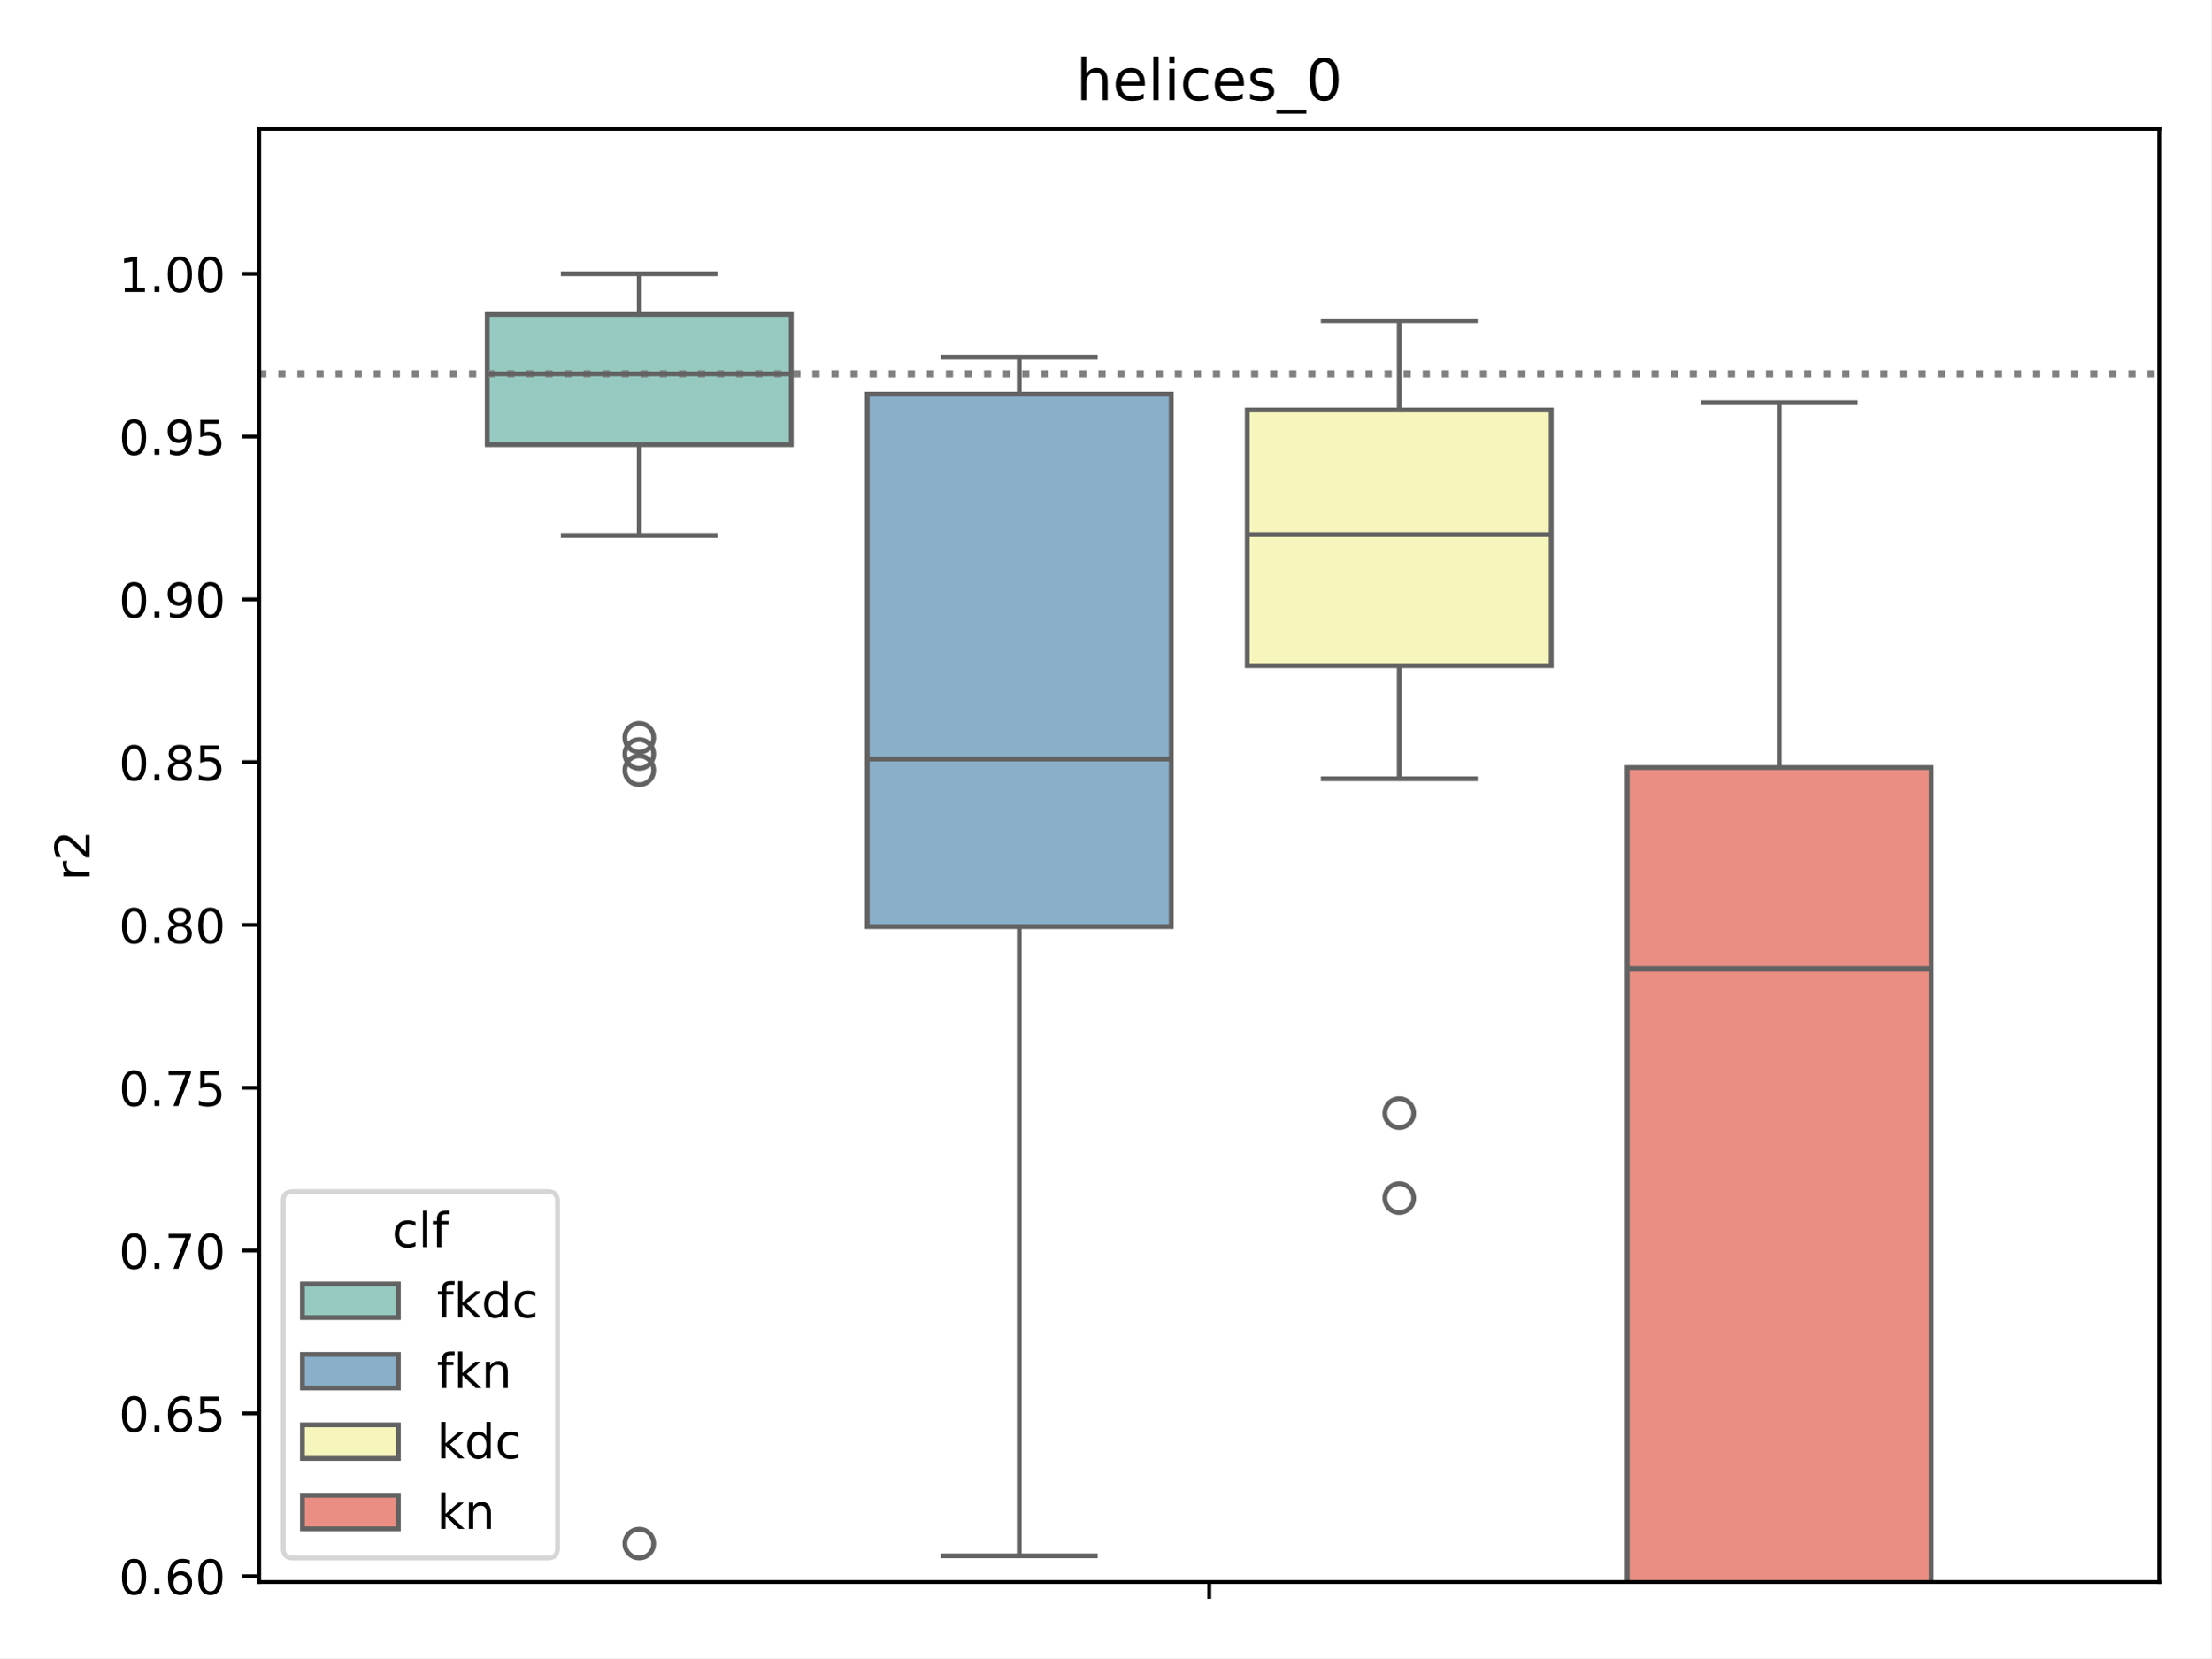
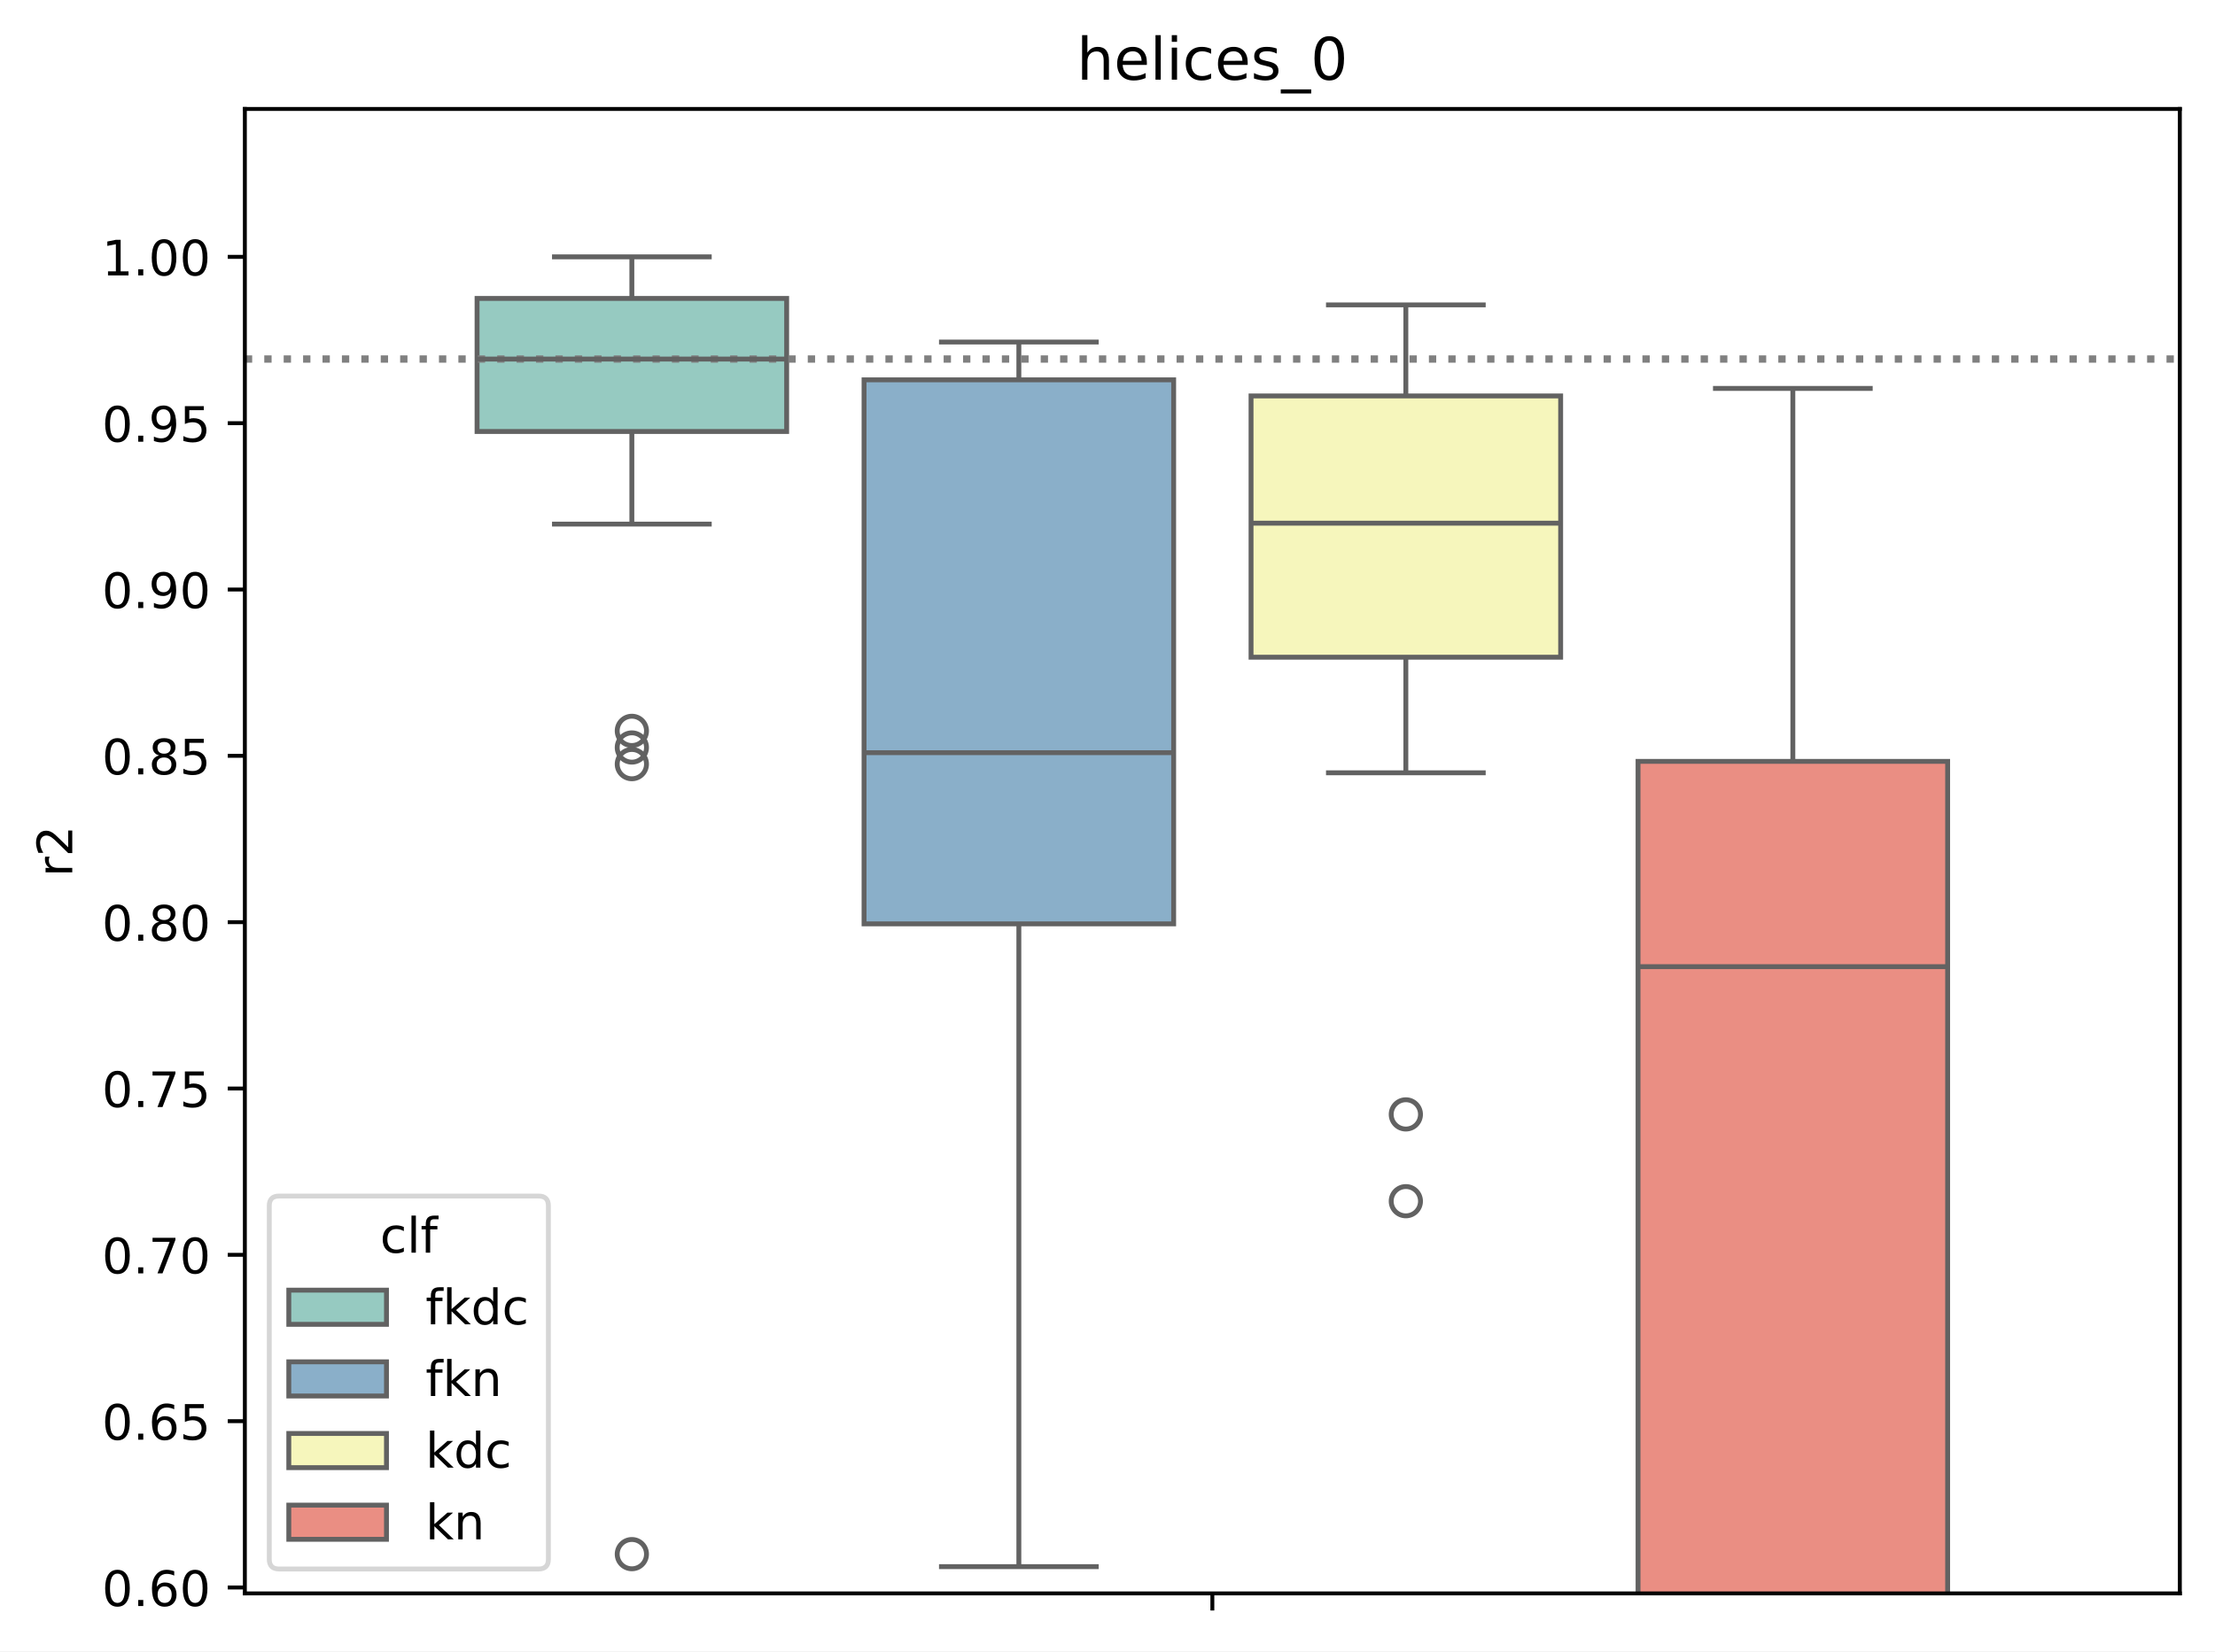
- <svg xmlns="http://www.w3.org/2000/svg" xmlns:xlink="http://www.w3.org/1999/xlink" width="460.8pt" height="345.6pt" viewBox="0 0 460.8 345.6" version="1.1">
+ <svg xmlns="http://www.w3.org/2000/svg" xmlns:xlink="http://www.w3.org/1999/xlink" width="453.6pt" height="338.249pt" viewBox="0 0 453.6 338.249" version="1.1">
  <defs>
    <style type="text/css">*{stroke-linejoin: round; stroke-linecap: butt}</style>
  </defs>
  <g id="figure_1">
    <g id="patch_1">
-       <path d="M 0 345.6  L 460.8 345.6  L 460.8 0  L 0 0  z " style="fill: #ffffff" />
+       <path d="M 0 338.249  L 453.6 338.249  L 453.6 0  L 0 0  z " style="fill: #ffffff" />
    </g>
    <g id="axes_1">
      <g id="patch_2">
-         <path d="M 54.02 329.741  L 450 329.741  L 450 26.88  L 54.02 26.88  z " style="fill: #ffffff" />
+         <path d="M 50.144 326.382  L 446.4 326.382  L 446.4 22.318  L 50.144 22.318  z " style="fill: #ffffff" />
      </g>
      <g id="patch_3">
-         <path d="M 252.01 735.753  L 252.01 735.753  L 252.01 735.753  L 252.01 735.753  z " clip-path="url(#p18956185e2)" style="fill: #96cac1; stroke: #626262; stroke-linejoin: miter" />
+         <path d="M 248.272 734.007  L 248.272 734.007  L 248.272 734.007  L 248.272 734.007  z " clip-path="url(#p69cece4774)" style="fill: #96cac1; stroke: #626262; stroke-linejoin: miter" />
      </g>
      <g id="patch_4">
-         <path d="M 252.01 735.753  L 252.01 735.753  L 252.01 735.753  L 252.01 735.753  z " clip-path="url(#p18956185e2)" style="fill: #8aafc9; stroke: #626262; stroke-linejoin: miter" />
+         <path d="M 248.272 734.007  L 248.272 734.007  L 248.272 734.007  L 248.272 734.007  z " clip-path="url(#p69cece4774)" style="fill: #8aafc9; stroke: #626262; stroke-linejoin: miter" />
      </g>
      <g id="patch_5">
-         <path d="M 252.01 735.753  L 252.01 735.753  L 252.01 735.753  L 252.01 735.753  z " clip-path="url(#p18956185e2)" style="fill: #f6f6bc; stroke: #626262; stroke-linejoin: miter" />
+         <path d="M 248.272 734.007  L 248.272 734.007  L 248.272 734.007  L 248.272 734.007  z " clip-path="url(#p69cece4774)" style="fill: #f6f6bc; stroke: #626262; stroke-linejoin: miter" />
      </g>
      <g id="patch_6">
-         <path d="M 252.01 735.753  L 252.01 735.753  L 252.01 735.753  L 252.01 735.753  z " clip-path="url(#p18956185e2)" style="fill: #ea8e83; stroke: #626262; stroke-linejoin: miter" />
+         <path d="M 248.272 734.007  L 248.272 734.007  L 248.272 734.007  L 248.272 734.007  z " clip-path="url(#p69cece4774)" style="fill: #ea8e83; stroke: #626262; stroke-linejoin: miter" />
      </g>
      <g id="matplotlib.axis_1">
        <g id="xtick_1">
          <g id="line2d_1">
            <defs>
              <path id="m38f3b05bbe" d="M 0 0  L 0 3.5  " style="stroke: #000000; stroke-width: 0.8" />
            </defs>
            <g>
-               <use xlink:href="#m38f3b05bbe" x="252.01" y="329.741" style="stroke: #000000; stroke-width: 0.8" />
+               <use xlink:href="#m38f3b05bbe" x="248.272" y="326.382" style="stroke: #000000; stroke-width: 0.8" />
            </g>
          </g>
        </g>
      </g>
      <g id="matplotlib.axis_2">
        <g id="ytick_1">
          <g id="line2d_2">
            <defs>
              <path id="mbd2f377c6c" d="M 0 0  L -3.5 0  " style="stroke: #000000; stroke-width: 0.8" />
            </defs>
            <g>
-               <use xlink:href="#mbd2f377c6c" x="54.02" y="328.533" style="stroke: #000000; stroke-width: 0.8" />
+               <use xlink:href="#mbd2f377c6c" x="50.144" y="325.17" style="stroke: #000000; stroke-width: 0.8" />
            </g>
          </g>
          <g id="text_1">
-             <g transform="translate(24.75437 332.3327) scale(0.1 -0.1)">
+             <g transform="translate(20.87813 328.969) scale(0.1 -0.1)">
              <defs>
                <path id="DejaVuSans-30" d="M 2034 4250  Q 1547 4250 1301 3770  Q 1056 3291 1056 2328  Q 1056 1369 1301 889  Q 1547 409 2034 409  Q 2525 409 2770 889  Q 3016 1369 3016 2328  Q 3016 3291 2770 3770  Q 2525 4250 2034 4250  z M 2034 4750  Q 2819 4750 3233 4129  Q 3647 3509 3647 2328  Q 3647 1150 3233 529  Q 2819 -91 2034 -91  Q 1250 -91 836 529  Q 422 1150 422 2328  Q 422 3509 836 4129  Q 1250 4750 2034 4750  z " transform="scale(0.015625)" />
                <path id="DejaVuSans-2e" d="M 684 794  L 1344 794  L 1344 0  L 684 0  L 684 794  z " transform="scale(0.015625)" />
                <path id="DejaVuSans-36" d="M 2113 2584  Q 1688 2584 1439 2293  Q 1191 2003 1191 1497  Q 1191 994 1439 701  Q 1688 409 2113 409  Q 2538 409 2786 701  Q 3034 994 3034 1497  Q 3034 2003 2786 2293  Q 2538 2584 2113 2584  z M 3366 4563  L 3366 3988  Q 3128 4100 2886 4159  Q 2644 4219 2406 4219  Q 1781 4219 1451 3797  Q 1122 3375 1075 2522  Q 1259 2794 1537 2939  Q 1816 3084 2150 3084  Q 2853 3084 3261 2657  Q 3669 2231 3669 1497  Q 3669 778 3244 343  Q 2819 -91 2113 -91  Q 1303 -91 875 529  Q 447 1150 447 2328  Q 447 3434 972 4092  Q 1497 4750 2381 4750  Q 2619 4750 2861 4703  Q 3103 4656 3366 4563  z " transform="scale(0.015625)" />
              </defs>
              <use xlink:href="#DejaVuSans-30" />
              <use xlink:href="#DejaVuSans-2e" transform="translate(63.62305 0)" />
              <use xlink:href="#DejaVuSans-36" transform="translate(95.41016 0)" />
              <use xlink:href="#DejaVuSans-30" transform="translate(159.0332 0)" />
            </g>
          </g>
        </g>
        <g id="ytick_2">
          <g id="line2d_3">
            <g>
-               <use xlink:href="#mbd2f377c6c" x="54.02" y="294.599" style="stroke: #000000; stroke-width: 0.8" />
+               <use xlink:href="#mbd2f377c6c" x="50.144" y="291.1" style="stroke: #000000; stroke-width: 0.8" />
            </g>
          </g>
          <g id="text_2">
-             <g transform="translate(24.75437 298.3977) scale(0.1 -0.1)">
+             <g transform="translate(20.87813 294.8992) scale(0.1 -0.1)">
              <defs>
                <path id="DejaVuSans-35" d="M 691 4666  L 3169 4666  L 3169 4134  L 1269 4134  L 1269 2991  Q 1406 3038 1543 3061  Q 1681 3084 1819 3084  Q 2600 3084 3056 2656  Q 3513 2228 3513 1497  Q 3513 744 3044 326  Q 2575 -91 1722 -91  Q 1428 -91 1123 -41  Q 819 9 494 109  L 494 744  Q 775 591 1075 516  Q 1375 441 1709 441  Q 2250 441 2565 725  Q 2881 1009 2881 1497  Q 2881 1984 2565 2268  Q 2250 2553 1709 2553  Q 1456 2553 1204 2497  Q 953 2441 691 2322  L 691 4666  z " transform="scale(0.015625)" />
              </defs>
              <use xlink:href="#DejaVuSans-30" />
              <use xlink:href="#DejaVuSans-2e" transform="translate(63.62305 0)" />
              <use xlink:href="#DejaVuSans-36" transform="translate(95.41016 0)" />
              <use xlink:href="#DejaVuSans-35" transform="translate(159.0332 0)" />
            </g>
          </g>
        </g>
        <g id="ytick_3">
          <g id="line2d_4">
            <g>
-               <use xlink:href="#mbd2f377c6c" x="54.02" y="260.664" style="stroke: #000000; stroke-width: 0.8" />
+               <use xlink:href="#mbd2f377c6c" x="50.144" y="257.03" style="stroke: #000000; stroke-width: 0.8" />
            </g>
          </g>
          <g id="text_3">
-             <g transform="translate(24.75437 264.4628) scale(0.1 -0.1)">
+             <g transform="translate(20.87813 260.8295) scale(0.1 -0.1)">
              <defs>
                <path id="DejaVuSans-37" d="M 525 4666  L 3525 4666  L 3525 4397  L 1831 0  L 1172 0  L 2766 4134  L 525 4134  L 525 4666  z " transform="scale(0.015625)" />
              </defs>
              <use xlink:href="#DejaVuSans-30" />
              <use xlink:href="#DejaVuSans-2e" transform="translate(63.62305 0)" />
              <use xlink:href="#DejaVuSans-37" transform="translate(95.41016 0)" />
              <use xlink:href="#DejaVuSans-30" transform="translate(159.0332 0)" />
            </g>
          </g>
        </g>
        <g id="ytick_4">
          <g id="line2d_5">
            <g>
-               <use xlink:href="#mbd2f377c6c" x="54.02" y="226.729" style="stroke: #000000; stroke-width: 0.8" />
+               <use xlink:href="#mbd2f377c6c" x="50.144" y="222.961" style="stroke: #000000; stroke-width: 0.8" />
            </g>
          </g>
          <g id="text_4">
-             <g transform="translate(24.75437 230.5278) scale(0.1 -0.1)">
+             <g transform="translate(20.87813 226.7597) scale(0.1 -0.1)">
              <use xlink:href="#DejaVuSans-30" />
              <use xlink:href="#DejaVuSans-2e" transform="translate(63.62305 0)" />
              <use xlink:href="#DejaVuSans-37" transform="translate(95.41016 0)" />
              <use xlink:href="#DejaVuSans-35" transform="translate(159.0332 0)" />
            </g>
          </g>
        </g>
        <g id="ytick_5">
          <g id="line2d_6">
            <g>
-               <use xlink:href="#mbd2f377c6c" x="54.02" y="192.794" style="stroke: #000000; stroke-width: 0.8" />
+               <use xlink:href="#mbd2f377c6c" x="50.144" y="188.891" style="stroke: #000000; stroke-width: 0.8" />
            </g>
          </g>
          <g id="text_5">
-             <g transform="translate(24.75437 196.5929) scale(0.1 -0.1)">
+             <g transform="translate(20.87813 192.69) scale(0.1 -0.1)">
              <defs>
                <path id="DejaVuSans-38" d="M 2034 2216  Q 1584 2216 1326 1975  Q 1069 1734 1069 1313  Q 1069 891 1326 650  Q 1584 409 2034 409  Q 2484 409 2743 651  Q 3003 894 3003 1313  Q 3003 1734 2745 1975  Q 2488 2216 2034 2216  z M 1403 2484  Q 997 2584 770 2862  Q 544 3141 544 3541  Q 544 4100 942 4425  Q 1341 4750 2034 4750  Q 2731 4750 3128 4425  Q 3525 4100 3525 3541  Q 3525 3141 3298 2862  Q 3072 2584 2669 2484  Q 3125 2378 3379 2068  Q 3634 1759 3634 1313  Q 3634 634 3220 271  Q 2806 -91 2034 -91  Q 1263 -91 848 271  Q 434 634 434 1313  Q 434 1759 690 2068  Q 947 2378 1403 2484  z M 1172 3481  Q 1172 3119 1398 2916  Q 1625 2713 2034 2713  Q 2441 2713 2670 2916  Q 2900 3119 2900 3481  Q 2900 3844 2670 4047  Q 2441 4250 2034 4250  Q 1625 4250 1398 4047  Q 1172 3844 1172 3481  z " transform="scale(0.015625)" />
              </defs>
              <use xlink:href="#DejaVuSans-30" />
              <use xlink:href="#DejaVuSans-2e" transform="translate(63.62305 0)" />
              <use xlink:href="#DejaVuSans-38" transform="translate(95.41016 0)" />
              <use xlink:href="#DejaVuSans-30" transform="translate(159.0332 0)" />
            </g>
          </g>
        </g>
        <g id="ytick_6">
          <g id="line2d_7">
            <g>
-               <use xlink:href="#mbd2f377c6c" x="54.02" y="158.859" style="stroke: #000000; stroke-width: 0.8" />
+               <use xlink:href="#mbd2f377c6c" x="50.144" y="154.821" style="stroke: #000000; stroke-width: 0.8" />
            </g>
          </g>
          <g id="text_6">
-             <g transform="translate(24.75437 162.6579) scale(0.1 -0.1)">
+             <g transform="translate(20.87813 158.6202) scale(0.1 -0.1)">
              <use xlink:href="#DejaVuSans-30" />
              <use xlink:href="#DejaVuSans-2e" transform="translate(63.62305 0)" />
              <use xlink:href="#DejaVuSans-38" transform="translate(95.41016 0)" />
              <use xlink:href="#DejaVuSans-35" transform="translate(159.0332 0)" />
            </g>
          </g>
        </g>
        <g id="ytick_7">
          <g id="line2d_8">
            <g>
-               <use xlink:href="#mbd2f377c6c" x="54.02" y="124.924" style="stroke: #000000; stroke-width: 0.8" />
+               <use xlink:href="#mbd2f377c6c" x="50.144" y="120.751" style="stroke: #000000; stroke-width: 0.8" />
            </g>
          </g>
          <g id="text_7">
-             <g transform="translate(24.75437 128.7229) scale(0.1 -0.1)">
+             <g transform="translate(20.87813 124.5505) scale(0.1 -0.1)">
              <defs>
                <path id="DejaVuSans-39" d="M 703 97  L 703 672  Q 941 559 1184 500  Q 1428 441 1663 441  Q 2288 441 2617 861  Q 2947 1281 2994 2138  Q 2813 1869 2534 1725  Q 2256 1581 1919 1581  Q 1219 1581 811 2004  Q 403 2428 403 3163  Q 403 3881 828 4315  Q 1253 4750 1959 4750  Q 2769 4750 3195 4129  Q 3622 3509 3622 2328  Q 3622 1225 3098 567  Q 2575 -91 1691 -91  Q 1453 -91 1209 -44  Q 966 3 703 97  z M 1959 2075  Q 2384 2075 2632 2365  Q 2881 2656 2881 3163  Q 2881 3666 2632 3958  Q 2384 4250 1959 4250  Q 1534 4250 1286 3958  Q 1038 3666 1038 3163  Q 1038 2656 1286 2365  Q 1534 2075 1959 2075  z " transform="scale(0.015625)" />
              </defs>
              <use xlink:href="#DejaVuSans-30" />
              <use xlink:href="#DejaVuSans-2e" transform="translate(63.62305 0)" />
              <use xlink:href="#DejaVuSans-39" transform="translate(95.41016 0)" />
              <use xlink:href="#DejaVuSans-30" transform="translate(159.0332 0)" />
            </g>
          </g>
        </g>
        <g id="ytick_8">
          <g id="line2d_9">
            <g>
-               <use xlink:href="#mbd2f377c6c" x="54.02" y="90.989" style="stroke: #000000; stroke-width: 0.8" />
+               <use xlink:href="#mbd2f377c6c" x="50.144" y="86.682" style="stroke: #000000; stroke-width: 0.8" />
            </g>
          </g>
          <g id="text_8">
-             <g transform="translate(24.75437 94.78798) scale(0.1 -0.1)">
+             <g transform="translate(20.87813 90.48075) scale(0.1 -0.1)">
              <use xlink:href="#DejaVuSans-30" />
              <use xlink:href="#DejaVuSans-2e" transform="translate(63.62305 0)" />
              <use xlink:href="#DejaVuSans-39" transform="translate(95.41016 0)" />
              <use xlink:href="#DejaVuSans-35" transform="translate(159.0332 0)" />
            </g>
          </g>
        </g>
        <g id="ytick_9">
          <g id="line2d_10">
            <g>
-               <use xlink:href="#mbd2f377c6c" x="54.02" y="57.054" style="stroke: #000000; stroke-width: 0.8" />
+               <use xlink:href="#mbd2f377c6c" x="50.144" y="52.612" style="stroke: #000000; stroke-width: 0.8" />
            </g>
          </g>
          <g id="text_9">
-             <g transform="translate(24.75437 60.85303) scale(0.1 -0.1)">
+             <g transform="translate(20.87813 56.411) scale(0.1 -0.1)">
              <defs>
                <path id="DejaVuSans-31" d="M 794 531  L 1825 531  L 1825 4091  L 703 3866  L 703 4441  L 1819 4666  L 2450 4666  L 2450 531  L 3481 531  L 3481 0  L 794 0  L 794 531  z " transform="scale(0.015625)" />
              </defs>
              <use xlink:href="#DejaVuSans-31" />
              <use xlink:href="#DejaVuSans-2e" transform="translate(63.62305 0)" />
              <use xlink:href="#DejaVuSans-30" transform="translate(95.41016 0)" />
              <use xlink:href="#DejaVuSans-30" transform="translate(159.0332 0)" />
            </g>
          </g>
        </g>
        <g id="text_10">
-           <g transform="translate(18.67469 183.5473) rotate(-90) scale(0.1 -0.1)">
+           <g transform="translate(14.79844 179.5869) rotate(-90) scale(0.1 -0.1)">
            <defs>
              <path id="DejaVuSans-72" d="M 2631 2963  Q 2534 3019 2420 3045  Q 2306 3072 2169 3072  Q 1681 3072 1420 2755  Q 1159 2438 1159 1844  L 1159 0  L 581 0  L 581 3500  L 1159 3500  L 1159 2956  Q 1341 3275 1631 3429  Q 1922 3584 2338 3584  Q 2397 3584 2469 3576  Q 2541 3569 2628 3553  L 2631 2963  z " transform="scale(0.015625)" />
              <path id="DejaVuSans-32" d="M 1228 531  L 3431 531  L 3431 0  L 469 0  L 469 531  Q 828 903 1448 1529  Q 2069 2156 2228 2338  Q 2531 2678 2651 2914  Q 2772 3150 2772 3378  Q 2772 3750 2511 3984  Q 2250 4219 1831 4219  Q 1534 4219 1204 4116  Q 875 4013 500 3803  L 500 4441  Q 881 4594 1212 4672  Q 1544 4750 1819 4750  Q 2544 4750 2975 4387  Q 3406 4025 3406 3419  Q 3406 3131 3298 2873  Q 3191 2616 2906 2266  Q 2828 2175 2409 1742  Q 1991 1309 1228 531  z " transform="scale(0.015625)" />
            </defs>
            <use xlink:href="#DejaVuSans-72" />
            <use xlink:href="#DejaVuSans-32" transform="translate(41.11328 0)" />
          </g>
        </g>
      </g>
      <g id="patch_7">
-         <path d="M 101.538 92.684  L 164.894 92.684  L 164.894 65.537  L 101.538 65.537  L 101.538 92.684  z " clip-path="url(#p18956185e2)" style="fill: #96cac1; stroke: #626262; stroke-linejoin: miter" />
+         <path d="M 97.695 88.383  L 161.095 88.383  L 161.095 61.129  L 97.695 61.129  L 97.695 88.383  z " clip-path="url(#p69cece4774)" style="fill: #96cac1; stroke: #626262; stroke-linejoin: miter" />
      </g>
      <g id="line2d_11">
-         <path d="M 133.216 92.684  L 133.216 111.576  " clip-path="url(#p18956185e2)" style="fill: none; stroke: #626262" />
+         <path d="M 129.395 88.383  L 129.395 107.351  " clip-path="url(#p69cece4774)" style="fill: none; stroke: #626262" />
      </g>
      <g id="line2d_12">
-         <path d="M 133.216 65.537  L 133.216 57.054  " clip-path="url(#p18956185e2)" style="fill: none; stroke: #626262" />
+         <path d="M 129.395 61.129  L 129.395 52.612  " clip-path="url(#p69cece4774)" style="fill: none; stroke: #626262" />
      </g>
      <g id="line2d_13">
-         <path d="M 117.377 111.576  L 149.055 111.576  " clip-path="url(#p18956185e2)" style="fill: none; stroke: #626262; stroke-linecap: square" />
+         <path d="M 113.545 107.351  L 145.245 107.351  " clip-path="url(#p69cece4774)" style="fill: none; stroke: #626262; stroke-linecap: square" />
      </g>
      <g id="line2d_14">
-         <path d="M 117.377 57.054  L 149.055 57.054  " clip-path="url(#p18956185e2)" style="fill: none; stroke: #626262; stroke-linecap: square" />
+         <path d="M 113.545 52.612  L 145.245 52.612  " clip-path="url(#p69cece4774)" style="fill: none; stroke: #626262; stroke-linecap: square" />
      </g>
      <g id="line2d_15">
        <defs>
          <path id="m91c38023a9" d="M 0 3  C 0.796 3 1.559 2.684 2.121 2.121  C 2.684 1.559 3 0.796 3 0  C 3 -0.796 2.684 -1.559 2.121 -2.121  C 1.559 -2.684 0.796 -3 0 -3  C -0.796 -3 -1.559 -2.684 -2.121 -2.121  C -2.684 -1.559 -3 -0.796 -3 0  C -3 0.796 -2.684 1.559 -2.121 2.121  C -1.559 2.684 -0.796 3 0 3  z " style="stroke: #626262" />
        </defs>
-         <g clip-path="url(#p18956185e2)">
-           <use xlink:href="#m91c38023a9" x="133.216" y="321.732" style="fill-opacity: 0; stroke: #626262" />
-           <use xlink:href="#m91c38023a9" x="133.216" y="157.157" style="fill-opacity: 0; stroke: #626262" />
-           <use xlink:href="#m91c38023a9" x="133.216" y="160.55" style="fill-opacity: 0; stroke: #626262" />
-           <use xlink:href="#m91c38023a9" x="133.216" y="153.763" style="fill-opacity: 0; stroke: #626262" />
+         <g clip-path="url(#p69cece4774)">
+           <use xlink:href="#m91c38023a9" x="129.395" y="318.341" style="fill-opacity: 0; stroke: #626262" />
+           <use xlink:href="#m91c38023a9" x="129.395" y="153.112" style="fill-opacity: 0; stroke: #626262" />
+           <use xlink:href="#m91c38023a9" x="129.395" y="156.519" style="fill-opacity: 0; stroke: #626262" />
+           <use xlink:href="#m91c38023a9" x="129.395" y="149.705" style="fill-opacity: 0; stroke: #626262" />
        </g>
      </g>
      <g id="patch_8">
-         <path d="M 180.734 193.138  L 244.09 193.138  L 244.09 82.146  L 180.734 82.146  L 180.734 193.138  z " clip-path="url(#p18956185e2)" style="fill: #8aafc9; stroke: #626262; stroke-linejoin: miter" />
+         <path d="M 176.946 189.237  L 240.347 189.237  L 240.347 77.803  L 176.946 77.803  L 176.946 189.237  z " clip-path="url(#p69cece4774)" style="fill: #8aafc9; stroke: #626262; stroke-linejoin: miter" />
      </g>
      <g id="line2d_16">
-         <path d="M 212.412 193.138  L 212.412 324.284  " clip-path="url(#p18956185e2)" style="fill: none; stroke: #626262" />
+         <path d="M 208.646 189.237  L 208.646 320.904  " clip-path="url(#p69cece4774)" style="fill: none; stroke: #626262" />
      </g>
      <g id="line2d_17">
-         <path d="M 212.412 82.146  L 212.412 74.432  " clip-path="url(#p18956185e2)" style="fill: none; stroke: #626262" />
+         <path d="M 208.646 77.803  L 208.646 70.059  " clip-path="url(#p69cece4774)" style="fill: none; stroke: #626262" />
      </g>
      <g id="line2d_18">
-         <path d="M 196.573 324.284  L 228.251 324.284  " clip-path="url(#p18956185e2)" style="fill: none; stroke: #626262; stroke-linecap: square" />
+         <path d="M 192.796 320.904  L 224.496 320.904  " clip-path="url(#p69cece4774)" style="fill: none; stroke: #626262; stroke-linecap: square" />
      </g>
      <g id="line2d_19">
-         <path d="M 196.573 74.432  L 228.251 74.432  " clip-path="url(#p18956185e2)" style="fill: none; stroke: #626262; stroke-linecap: square" />
+         <path d="M 192.796 70.059  L 224.496 70.059  " clip-path="url(#p69cece4774)" style="fill: none; stroke: #626262; stroke-linecap: square" />
      </g>
      <g id="line2d_20">
-         <g clip-path="url(#p18956185e2)">
-           <use xlink:href="#m91c38023a9" x="212.412" y="434.788" style="fill-opacity: 0; stroke: #626262" />
+         <g clip-path="url(#p69cece4774)">
+           <use xlink:href="#m91c38023a9" x="208.646" y="431.846" style="fill-opacity: 0; stroke: #626262" />
        </g>
      </g>
      <g id="patch_9">
-         <path d="M 259.93 138.736  L 323.286 138.736  L 323.286 85.432  L 259.93 85.432  L 259.93 138.736  z " clip-path="url(#p18956185e2)" style="fill: #f6f6bc; stroke: #626262; stroke-linejoin: miter" />
+         <path d="M 256.197 134.618  L 319.598 134.618  L 319.598 81.102  L 256.197 81.102  L 256.197 134.618  z " clip-path="url(#p69cece4774)" style="fill: #f6f6bc; stroke: #626262; stroke-linejoin: miter" />
      </g>
      <g id="line2d_21">
-         <path d="M 291.608 138.736  L 291.608 162.318  " clip-path="url(#p18956185e2)" style="fill: none; stroke: #626262" />
+         <path d="M 287.897 134.618  L 287.897 158.294  " clip-path="url(#p69cece4774)" style="fill: none; stroke: #626262" />
      </g>
      <g id="line2d_22">
-         <path d="M 291.608 85.432  L 291.608 66.855  " clip-path="url(#p18956185e2)" style="fill: none; stroke: #626262" />
+         <path d="M 287.897 81.102  L 287.897 62.452  " clip-path="url(#p69cece4774)" style="fill: none; stroke: #626262" />
      </g>
      <g id="line2d_23">
-         <path d="M 275.769 162.318  L 307.447 162.318  " clip-path="url(#p18956185e2)" style="fill: none; stroke: #626262; stroke-linecap: square" />
+         <path d="M 272.047 158.294  L 303.748 158.294  " clip-path="url(#p69cece4774)" style="fill: none; stroke: #626262; stroke-linecap: square" />
      </g>
      <g id="line2d_24">
-         <path d="M 275.769 66.855  L 307.447 66.855  " clip-path="url(#p18956185e2)" style="fill: none; stroke: #626262; stroke-linecap: square" />
+         <path d="M 272.047 62.452  L 303.748 62.452  " clip-path="url(#p69cece4774)" style="fill: none; stroke: #626262; stroke-linecap: square" />
      </g>
      <g id="line2d_25">
-         <g clip-path="url(#p18956185e2)">
-           <use xlink:href="#m91c38023a9" x="291.608" y="249.723" style="fill-opacity: 0; stroke: #626262" />
-           <use xlink:href="#m91c38023a9" x="291.608" y="232.014" style="fill-opacity: 0; stroke: #626262" />
+         <g clip-path="url(#p69cece4774)">
+           <use xlink:href="#m91c38023a9" x="287.897" y="246.047" style="fill-opacity: 0; stroke: #626262" />
+           <use xlink:href="#m91c38023a9" x="287.897" y="228.267" style="fill-opacity: 0; stroke: #626262" />
        </g>
      </g>
      <g id="patch_10">
-         <path d="M 339.126 413.895  L 402.482 413.895  L 402.482 159.986  L 339.126 159.986  L 339.126 413.895  z " clip-path="url(#p18956185e2)" style="fill: #ea8e83; stroke: #626262; stroke-linejoin: miter" />
+         <path d="M 335.448 410.87  L 398.849 410.87  L 398.849 155.952  L 335.448 155.952  L 335.448 410.87  z " clip-path="url(#p69cece4774)" style="fill: #ea8e83; stroke: #626262; stroke-linejoin: miter" />
      </g>
      <g id="line2d_26">
-         <path clip-path="url(#p18956185e2)" style="fill: none; stroke: #626262" />
+         <path clip-path="url(#p69cece4774)" style="fill: none; stroke: #626262" />
      </g>
      <g id="line2d_27">
-         <path d="M 370.804 159.986  L 370.804 83.9  " clip-path="url(#p18956185e2)" style="fill: none; stroke: #626262" />
+         <path d="M 367.149 155.952  L 367.149 79.565  " clip-path="url(#p69cece4774)" style="fill: none; stroke: #626262" />
      </g>
      <g id="line2d_28">
-         <path clip-path="url(#p18956185e2)" style="fill: none; stroke: #626262; stroke-linecap: square" />
+         <path clip-path="url(#p69cece4774)" style="fill: none; stroke: #626262; stroke-linecap: square" />
      </g>
      <g id="line2d_29">
-         <path d="M 354.965 83.9  L 386.643 83.9  " clip-path="url(#p18956185e2)" style="fill: none; stroke: #626262; stroke-linecap: square" />
+         <path d="M 351.298 79.565  L 382.999 79.565  " clip-path="url(#p69cece4774)" style="fill: none; stroke: #626262; stroke-linecap: square" />
      </g>
      <g id="line2d_30" />
      <g id="line2d_31">
-         <path d="M 54.02 77.905  L 450 77.905  " clip-path="url(#p18956185e2)" style="fill: none; stroke-dasharray: 1.5,2.475; stroke-dashoffset: 0; stroke: #808080; stroke-width: 1.5" />
+         <path d="M 50.144 73.546  L 446.4 73.546  " clip-path="url(#p69cece4774)" style="fill: none; stroke-dasharray: 1.5,2.475; stroke-dashoffset: 0; stroke: #808080; stroke-width: 1.5" />
      </g>
      <g id="line2d_32">
-         <path d="M 101.538 77.905  L 164.894 77.905  " clip-path="url(#p18956185e2)" style="fill: none; stroke: #626262" />
+         <path d="M 97.695 73.546  L 161.095 73.546  " clip-path="url(#p69cece4774)" style="fill: none; stroke: #626262" />
      </g>
      <g id="line2d_33">
-         <path d="M 180.734 158.215  L 244.09 158.215  " clip-path="url(#p18956185e2)" style="fill: none; stroke: #626262" />
+         <path d="M 176.946 154.175  L 240.347 154.175  " clip-path="url(#p69cece4774)" style="fill: none; stroke: #626262" />
      </g>
      <g id="line2d_34">
-         <path d="M 259.93 111.394  L 323.286 111.394  " clip-path="url(#p18956185e2)" style="fill: none; stroke: #626262" />
+         <path d="M 256.197 107.167  L 319.598 107.167  " clip-path="url(#p69cece4774)" style="fill: none; stroke: #626262" />
      </g>
      <g id="line2d_35">
-         <path d="M 339.126 201.872  L 402.482 201.872  " clip-path="url(#p18956185e2)" style="fill: none; stroke: #626262" />
+         <path d="M 335.448 198.005  L 398.849 198.005  " clip-path="url(#p69cece4774)" style="fill: none; stroke: #626262" />
      </g>
      <g id="patch_11">
-         <path d="M 54.02 329.741  L 54.02 26.88  " style="fill: none; stroke: #000000; stroke-width: 0.8; stroke-linejoin: miter; stroke-linecap: square" />
+         <path d="M 50.144 326.382  L 50.144 22.318  " style="fill: none; stroke: #000000; stroke-width: 0.8; stroke-linejoin: miter; stroke-linecap: square" />
      </g>
      <g id="patch_12">
-         <path d="M 450 329.741  L 450 26.88  " style="fill: none; stroke: #000000; stroke-width: 0.8; stroke-linejoin: miter; stroke-linecap: square" />
+         <path d="M 446.4 326.382  L 446.4 22.318  " style="fill: none; stroke: #000000; stroke-width: 0.8; stroke-linejoin: miter; stroke-linecap: square" />
      </g>
      <g id="patch_13">
-         <path d="M 54.02 329.741  L 450 329.741  " style="fill: none; stroke: #000000; stroke-width: 0.8; stroke-linejoin: miter; stroke-linecap: square" />
+         <path d="M 50.144 326.382  L 446.4 326.382  " style="fill: none; stroke: #000000; stroke-width: 0.8; stroke-linejoin: miter; stroke-linecap: square" />
      </g>
      <g id="patch_14">
-         <path d="M 54.02 26.88  L 450 26.88  " style="fill: none; stroke: #000000; stroke-width: 0.8; stroke-linejoin: miter; stroke-linecap: square" />
+         <path d="M 50.144 22.318  L 446.4 22.318  " style="fill: none; stroke: #000000; stroke-width: 0.8; stroke-linejoin: miter; stroke-linecap: square" />
      </g>
      <g id="text_11">
-         <g transform="translate(224.2478 20.88) scale(0.12 -0.12)">
+         <g transform="translate(220.5097 16.31812) scale(0.12 -0.12)">
          <defs>
            <path id="DejaVuSans-68" d="M 3513 2113  L 3513 0  L 2938 0  L 2938 2094  Q 2938 2591 2744 2837  Q 2550 3084 2163 3084  Q 1697 3084 1428 2787  Q 1159 2491 1159 1978  L 1159 0  L 581 0  L 581 4863  L 1159 4863  L 1159 2956  Q 1366 3272 1645 3428  Q 1925 3584 2291 3584  Q 2894 3584 3203 3211  Q 3513 2838 3513 2113  z " transform="scale(0.015625)" />
            <path id="DejaVuSans-65" d="M 3597 1894  L 3597 1613  L 953 1613  Q 991 1019 1311 708  Q 1631 397 2203 397  Q 2534 397 2845 478  Q 3156 559 3463 722  L 3463 178  Q 3153 47 2828 -22  Q 2503 -91 2169 -91  Q 1331 -91 842 396  Q 353 884 353 1716  Q 353 2575 817 3079  Q 1281 3584 2069 3584  Q 2775 3584 3186 3129  Q 3597 2675 3597 1894  z M 3022 2063  Q 3016 2534 2758 2815  Q 2500 3097 2075 3097  Q 1594 3097 1305 2825  Q 1016 2553 972 2059  L 3022 2063  z " transform="scale(0.015625)" />
            <path id="DejaVuSans-6c" d="M 603 4863  L 1178 4863  L 1178 0  L 603 0  L 603 4863  z " transform="scale(0.015625)" />
            <path id="DejaVuSans-69" d="M 603 3500  L 1178 3500  L 1178 0  L 603 0  L 603 3500  z M 603 4863  L 1178 4863  L 1178 4134  L 603 4134  L 603 4863  z " transform="scale(0.015625)" />
            <path id="DejaVuSans-63" d="M 3122 3366  L 3122 2828  Q 2878 2963 2633 3030  Q 2388 3097 2138 3097  Q 1578 3097 1268 2742  Q 959 2388 959 1747  Q 959 1106 1268 751  Q 1578 397 2138 397  Q 2388 397 2633 464  Q 2878 531 3122 666  L 3122 134  Q 2881 22 2623 -34  Q 2366 -91 2075 -91  Q 1284 -91 818 406  Q 353 903 353 1747  Q 353 2603 823 3093  Q 1294 3584 2113 3584  Q 2378 3584 2631 3529  Q 2884 3475 3122 3366  z " transform="scale(0.015625)" />
            <path id="DejaVuSans-73" d="M 2834 3397  L 2834 2853  Q 2591 2978 2328 3040  Q 2066 3103 1784 3103  Q 1356 3103 1142 2972  Q 928 2841 928 2578  Q 928 2378 1081 2264  Q 1234 2150 1697 2047  L 1894 2003  Q 2506 1872 2764 1633  Q 3022 1394 3022 966  Q 3022 478 2636 193  Q 2250 -91 1575 -91  Q 1294 -91 989 -36  Q 684 19 347 128  L 347 722  Q 666 556 975 473  Q 1284 391 1588 391  Q 1994 391 2212 530  Q 2431 669 2431 922  Q 2431 1156 2273 1281  Q 2116 1406 1581 1522  L 1381 1569  Q 847 1681 609 1914  Q 372 2147 372 2553  Q 372 3047 722 3315  Q 1072 3584 1716 3584  Q 2034 3584 2315 3537  Q 2597 3491 2834 3397  z " transform="scale(0.015625)" />
            <path id="DejaVuSans-5f" d="M 3263 -1063  L 3263 -1509  L -63 -1509  L -63 -1063  L 3263 -1063  z " transform="scale(0.015625)" />
          </defs>
          <use xlink:href="#DejaVuSans-68" />
          <use xlink:href="#DejaVuSans-65" transform="translate(63.37891 0)" />
          <use xlink:href="#DejaVuSans-6c" transform="translate(124.9023 0)" />
          <use xlink:href="#DejaVuSans-69" transform="translate(152.6855 0)" />
          <use xlink:href="#DejaVuSans-63" transform="translate(180.4688 0)" />
          <use xlink:href="#DejaVuSans-65" transform="translate(235.4492 0)" />
          <use xlink:href="#DejaVuSans-73" transform="translate(296.9727 0)" />
          <use xlink:href="#DejaVuSans-5f" transform="translate(349.0723 0)" />
          <use xlink:href="#DejaVuSans-30" transform="translate(399.0723 0)" />
        </g>
      </g>
      <g id="legend_1">
        <g id="patch_15">
-           <path d="M 61.02 324.741  L 114.178 324.741  Q 116.178 324.741 116.178 322.741  L 116.178 250.351  Q 116.178 248.351 114.178 248.351  L 61.02 248.351  Q 59.02 248.351 59.02 250.351  L 59.02 322.741  Q 59.02 324.741 61.02 324.741  z " style="fill: #ffffff; opacity: 0.8; stroke: #cccccc; stroke-linejoin: miter" />
+           <path d="M 57.144 321.382  L 110.302 321.382  Q 112.302 321.382 112.302 319.382  L 112.302 246.992  Q 112.302 244.992 110.302 244.992  L 57.144 244.992  Q 55.144 244.992 55.144 246.992  L 55.144 319.382  Q 55.144 321.382 57.144 321.382  z " style="fill: #ffffff; opacity: 0.8; stroke: #cccccc; stroke-linejoin: miter" />
        </g>
        <g id="text_12">
-           <g transform="translate(81.70047 259.949) scale(0.1 -0.1)">
+           <g transform="translate(77.82422 256.59) scale(0.1 -0.1)">
            <defs>
              <path id="DejaVuSans-66" d="M 2375 4863  L 2375 4384  L 1825 4384  Q 1516 4384 1395 4259  Q 1275 4134 1275 3809  L 1275 3500  L 2222 3500  L 2222 3053  L 1275 3053  L 1275 0  L 697 0  L 697 3053  L 147 3053  L 147 3500  L 697 3500  L 697 3744  Q 697 4328 969 4595  Q 1241 4863 1831 4863  L 2375 4863  z " transform="scale(0.015625)" />
            </defs>
            <use xlink:href="#DejaVuSans-63" />
            <use xlink:href="#DejaVuSans-6c" transform="translate(54.98047 0)" />
            <use xlink:href="#DejaVuSans-66" transform="translate(82.76367 0)" />
          </g>
        </g>
        <g id="patch_16">
-           <path d="M 63.02 274.627  L 83.02 274.627  L 83.02 267.627  L 63.02 267.627  z " style="fill: #96cac1; stroke: #626262; stroke-linejoin: miter" />
+           <path d="M 59.144 271.268  L 79.144 271.268  L 79.144 264.268  L 59.144 264.268  z " style="fill: #96cac1; stroke: #626262; stroke-linejoin: miter" />
        </g>
        <g id="text_13">
-           <g transform="translate(91.02 274.6271) scale(0.1 -0.1)">
+           <g transform="translate(87.14375 271.2682) scale(0.1 -0.1)">
            <defs>
              <path id="DejaVuSans-6b" d="M 581 4863  L 1159 4863  L 1159 1991  L 2875 3500  L 3609 3500  L 1753 1863  L 3688 0  L 2938 0  L 1159 1709  L 1159 0  L 581 0  L 581 4863  z " transform="scale(0.015625)" />
              <path id="DejaVuSans-64" d="M 2906 2969  L 2906 4863  L 3481 4863  L 3481 0  L 2906 0  L 2906 525  Q 2725 213 2448 61  Q 2172 -91 1784 -91  Q 1150 -91 751 415  Q 353 922 353 1747  Q 353 2572 751 3078  Q 1150 3584 1784 3584  Q 2172 3584 2448 3432  Q 2725 3281 2906 2969  z M 947 1747  Q 947 1113 1208 752  Q 1469 391 1925 391  Q 2381 391 2643 752  Q 2906 1113 2906 1747  Q 2906 2381 2643 2742  Q 2381 3103 1925 3103  Q 1469 3103 1208 2742  Q 947 2381 947 1747  z " transform="scale(0.015625)" />
            </defs>
            <use xlink:href="#DejaVuSans-66" />
            <use xlink:href="#DejaVuSans-6b" transform="translate(35.20508 0)" />
            <use xlink:href="#DejaVuSans-64" transform="translate(93.11523 0)" />
            <use xlink:href="#DejaVuSans-63" transform="translate(156.5918 0)" />
          </g>
        </g>
        <g id="patch_17">
-           <path d="M 63.02 289.305  L 83.02 289.305  L 83.02 282.305  L 63.02 282.305  z " style="fill: #8aafc9; stroke: #626262; stroke-linejoin: miter" />
+           <path d="M 59.144 285.946  L 79.144 285.946  L 79.144 278.946  L 59.144 278.946  z " style="fill: #8aafc9; stroke: #626262; stroke-linejoin: miter" />
        </g>
        <g id="text_14">
-           <g transform="translate(91.02 289.3052) scale(0.1 -0.1)">
+           <g transform="translate(87.14375 285.9463) scale(0.1 -0.1)">
            <defs>
              <path id="DejaVuSans-6e" d="M 3513 2113  L 3513 0  L 2938 0  L 2938 2094  Q 2938 2591 2744 2837  Q 2550 3084 2163 3084  Q 1697 3084 1428 2787  Q 1159 2491 1159 1978  L 1159 0  L 581 0  L 581 3500  L 1159 3500  L 1159 2956  Q 1366 3272 1645 3428  Q 1925 3584 2291 3584  Q 2894 3584 3203 3211  Q 3513 2838 3513 2113  z " transform="scale(0.015625)" />
            </defs>
            <use xlink:href="#DejaVuSans-66" />
            <use xlink:href="#DejaVuSans-6b" transform="translate(35.20508 0)" />
            <use xlink:href="#DejaVuSans-6e" transform="translate(93.11523 0)" />
          </g>
        </g>
        <g id="patch_18">
-           <path d="M 63.02 303.983  L 83.02 303.983  L 83.02 296.983  L 63.02 296.983  z " style="fill: #f6f6bc; stroke: #626262; stroke-linejoin: miter" />
+           <path d="M 59.144 300.624  L 79.144 300.624  L 79.144 293.624  L 59.144 293.624  z " style="fill: #f6f6bc; stroke: #626262; stroke-linejoin: miter" />
        </g>
        <g id="text_15">
-           <g transform="translate(91.02 303.9833) scale(0.1 -0.1)">
+           <g transform="translate(87.14375 300.6244) scale(0.1 -0.1)">
            <use xlink:href="#DejaVuSans-6b" />
            <use xlink:href="#DejaVuSans-64" transform="translate(57.91016 0)" />
            <use xlink:href="#DejaVuSans-63" transform="translate(121.3867 0)" />
          </g>
        </g>
        <g id="patch_19">
-           <path d="M 63.02 318.661  L 83.02 318.661  L 83.02 311.661  L 63.02 311.661  z " style="fill: #ea8e83; stroke: #626262; stroke-linejoin: miter" />
+           <path d="M 59.144 315.303  L 79.144 315.303  L 79.144 308.303  L 59.144 308.303  z " style="fill: #ea8e83; stroke: #626262; stroke-linejoin: miter" />
        </g>
        <g id="text_16">
-           <g transform="translate(91.02 318.6615) scale(0.1 -0.1)">
+           <g transform="translate(87.14375 315.3025) scale(0.1 -0.1)">
            <use xlink:href="#DejaVuSans-6b" />
            <use xlink:href="#DejaVuSans-6e" transform="translate(57.91016 0)" />
          </g>
        </g>
      </g>
    </g>
  </g>
  <defs>
-     <clipPath id="p18956185e2">
-       <rect x="54.02" y="26.88" width="395.98" height="302.861" />
+     <clipPath id="p69cece4774">
+       <rect x="50.144" y="22.318" width="396.256" height="304.064" />
    </clipPath>
  </defs>
</svg>
